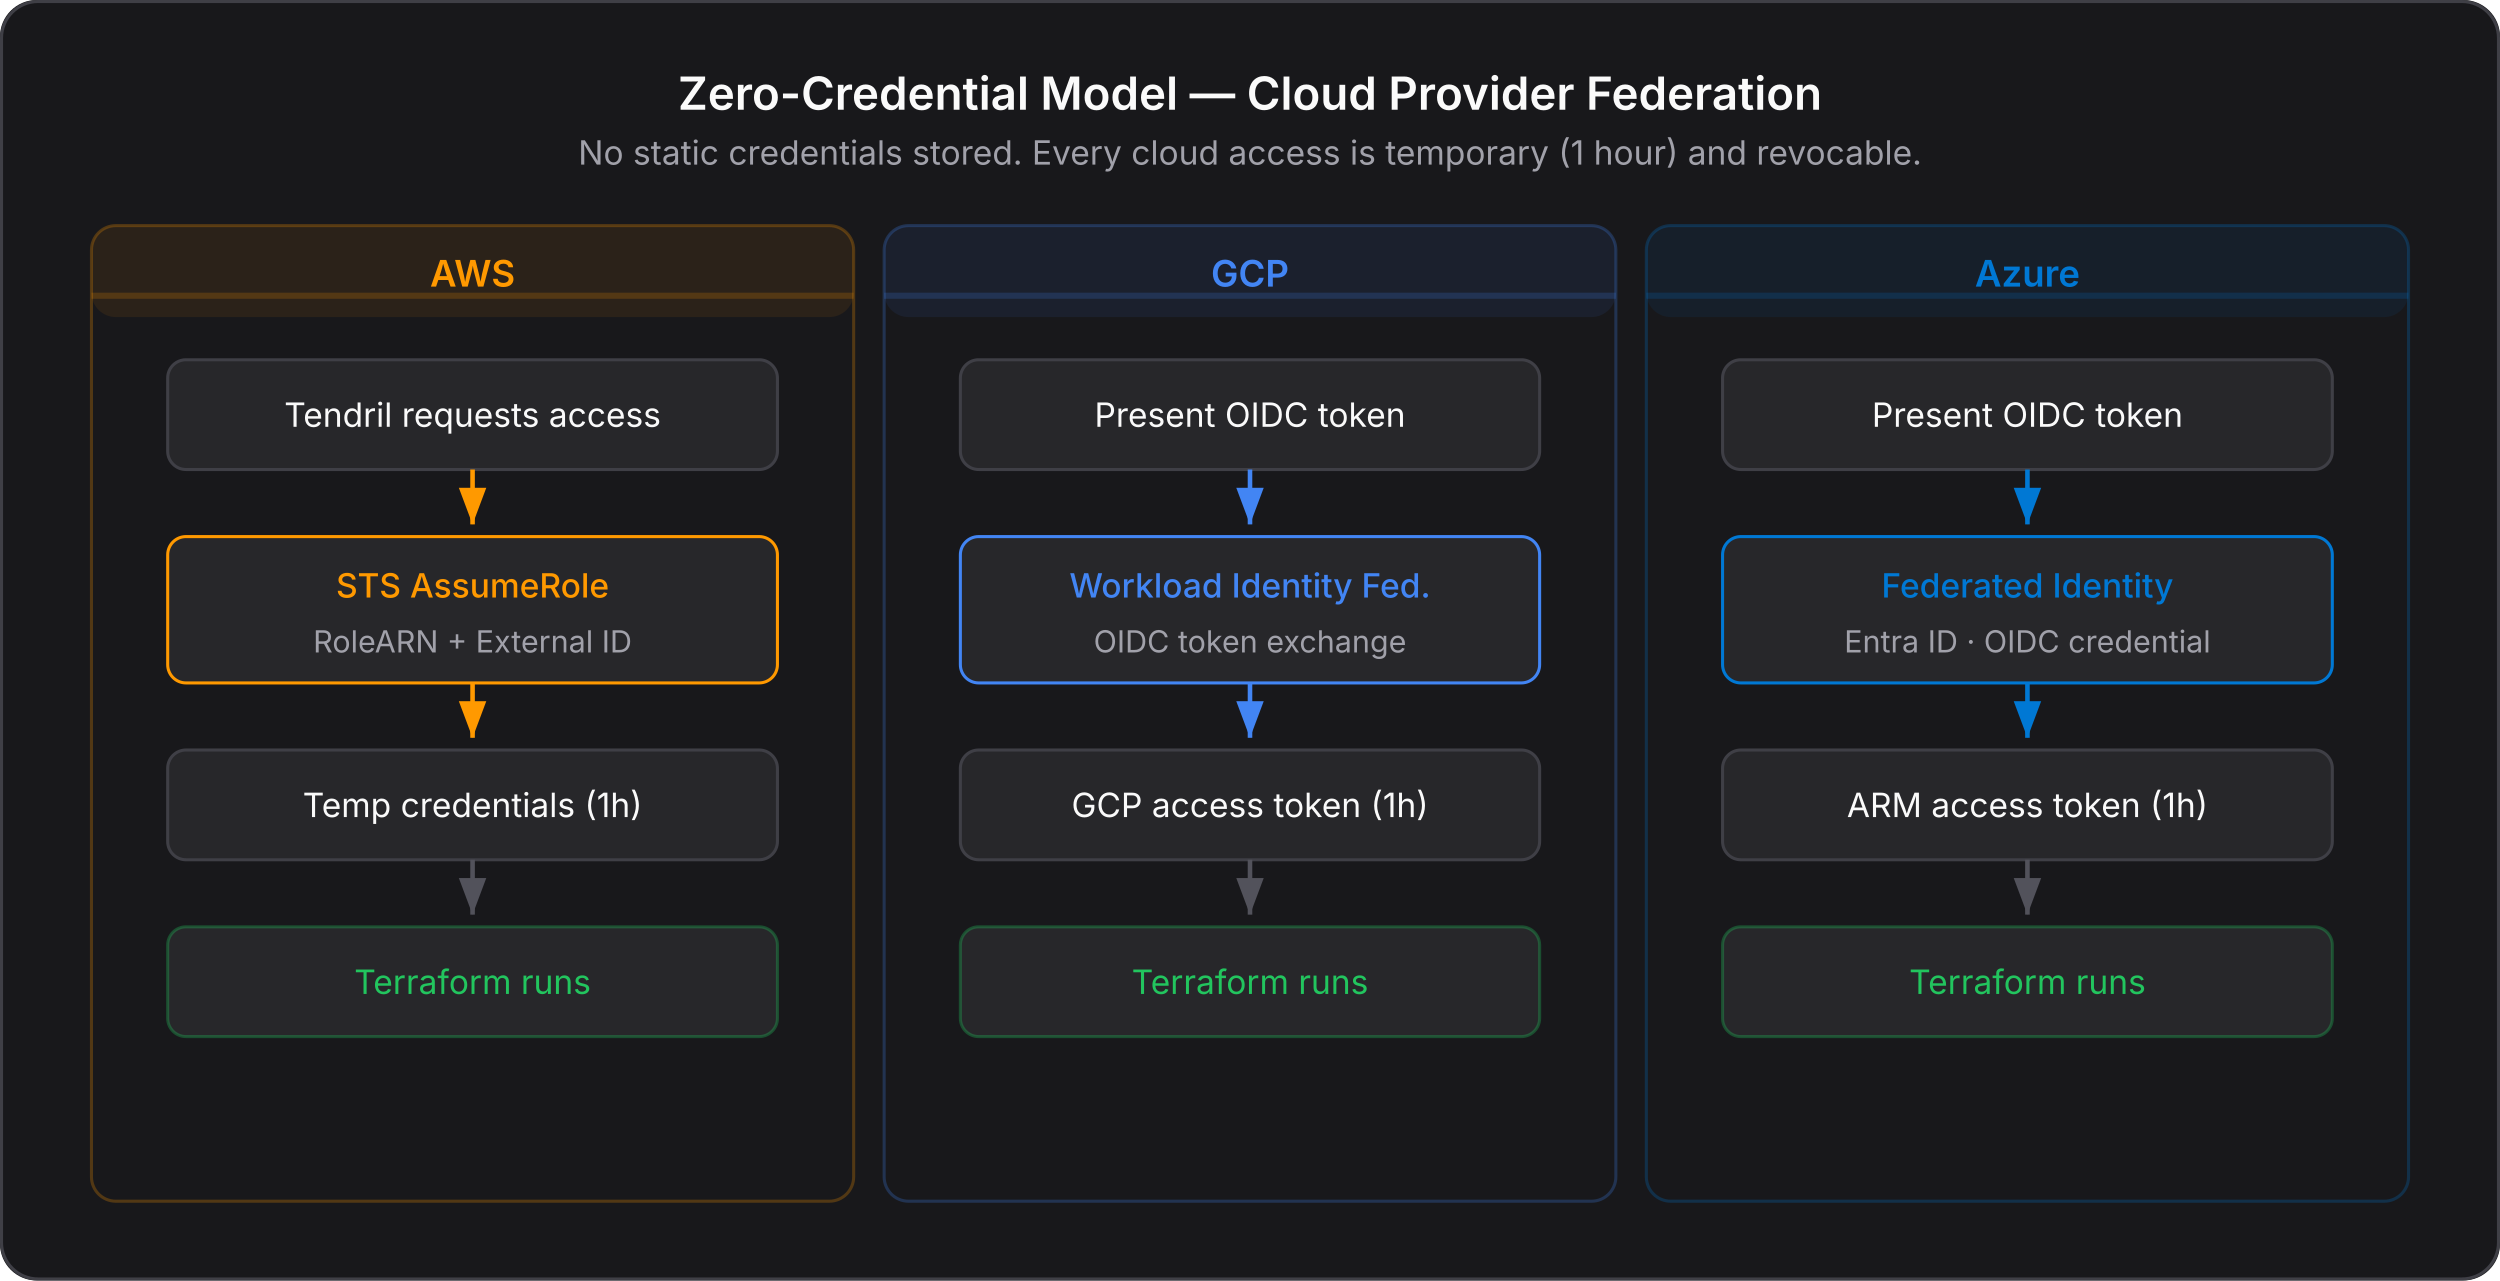
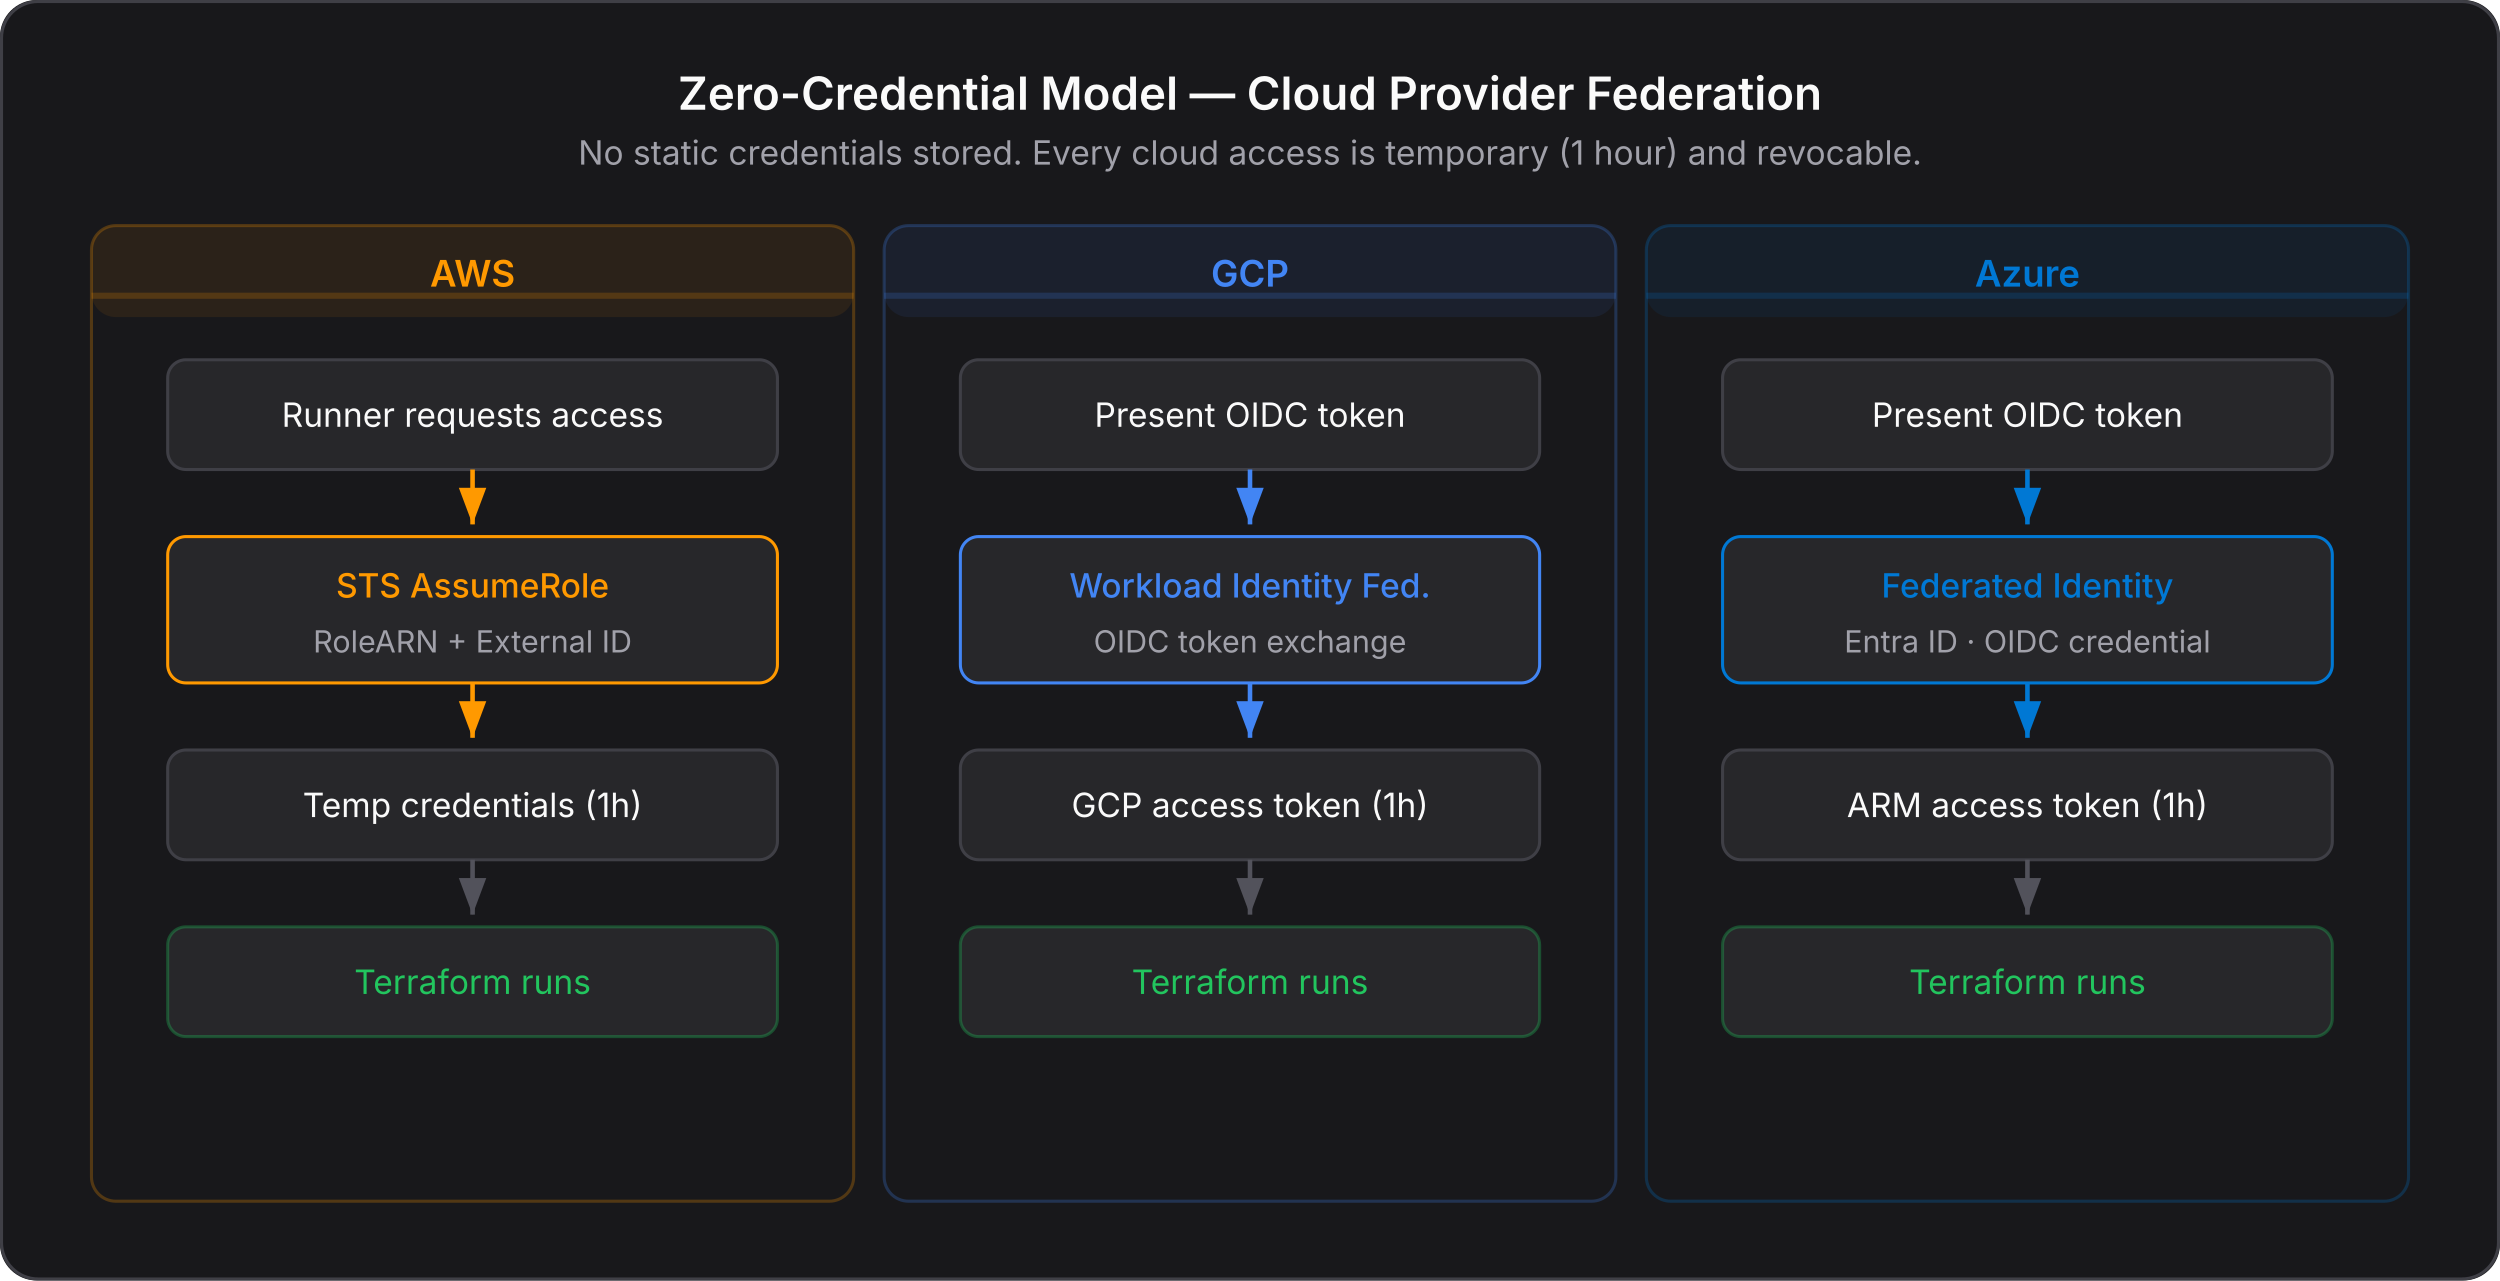
<svg xmlns="http://www.w3.org/2000/svg" viewBox="0 0 820 420" width="100%" fill="none">
  <defs>
    <marker id="arrow" markerWidth="8" markerHeight="6" refX="8" refY="3" orient="auto">
      <path d="M0,0 L8,3 L0,6" fill="#52525B" />
    </marker>
    <marker id="arrow-aws" markerWidth="8" markerHeight="6" refX="8" refY="3" orient="auto">
      <path d="M0,0 L8,3 L0,6" fill="#FF9900" />
    </marker>
    <marker id="arrow-gcp" markerWidth="8" markerHeight="6" refX="8" refY="3" orient="auto">
      <path d="M0,0 L8,3 L0,6" fill="#4285F4" />
    </marker>
    <marker id="arrow-azure" markerWidth="8" markerHeight="6" refX="8" refY="3" orient="auto">
      <path d="M0,0 L8,3 L0,6" fill="#0078D4" />
    </marker>
  </defs>
  <rect width="820" height="420" rx="12" fill="#18181B" />
  <rect x="0.5" y="0.5" width="819" height="419" rx="12" fill="none" stroke="#3F3F46" />
  <text x="410" y="36" text-anchor="middle" font-family="Inter, system-ui, sans-serif" font-size="15" font-weight="600" fill="#FAFAFA">Zero-Credential Model — Cloud Provider Federation</text>
  <text x="410" y="54" text-anchor="middle" font-family="Inter, system-ui, sans-serif" font-size="11" fill="#A1A1AA">No static credentials stored. Every cloud access is temporary (1 hour) and revocable.</text>
  <rect x="30" y="74" width="250" height="320" rx="8" fill="none" stroke="#FF990040" />
  <rect x="30" y="74" width="250" height="30" rx="8" fill="#FF990015" />
  <rect x="30" y="96" width="250" height="2" fill="#FF990030" />
  <text x="155" y="94" text-anchor="middle" font-family="Inter, system-ui, sans-serif" font-size="12" font-weight="600" fill="#FF9900">AWS</text>
  <rect x="55" y="118" width="200" height="36" rx="6" fill="#27272A" stroke="#3F3F46" />
-   <text x="155" y="140" text-anchor="middle" font-family="Inter, system-ui, sans-serif" font-size="11" fill="#FAFAFA">Tendril requests access</text>
+   <text x="155" y="140" text-anchor="middle" font-family="Inter, system-ui, sans-serif" font-size="11" fill="#FAFAFA">Runner requests access</text>
  <line x1="155" y1="154" x2="155" y2="172" stroke="#FF9900" stroke-width="1.5" marker-end="url(#arrow-aws)" />
  <rect x="55" y="176" width="200" height="48" rx="6" fill="#27272A" stroke="#FF9900" />
  <text x="155" y="196" text-anchor="middle" font-family="Inter, system-ui, sans-serif" font-size="11" font-weight="500" fill="#FF9900">STS AssumeRole</text>
  <text x="155" y="214" text-anchor="middle" font-family="Inter, system-ui, sans-serif" font-size="10" fill="#A1A1AA">RoleARN + External ID</text>
  <line x1="155" y1="224" x2="155" y2="242" stroke="#FF9900" stroke-width="1.5" marker-end="url(#arrow-aws)" />
  <rect x="55" y="246" width="200" height="36" rx="6" fill="#27272A" stroke="#3F3F46" />
  <text x="155" y="268" text-anchor="middle" font-family="Inter, system-ui, sans-serif" font-size="11" fill="#FAFAFA">Temp credentials (1h)</text>
  <line x1="155" y1="282" x2="155" y2="300" stroke="#52525B" stroke-width="1.5" marker-end="url(#arrow)" />
  <rect x="55" y="304" width="200" height="36" rx="6" fill="#27272A" stroke="#22C55E50" />
  <text x="155" y="326" text-anchor="middle" font-family="Inter, system-ui, sans-serif" font-size="11" fill="#22C55E">Terraform runs</text>
  <rect x="290" y="74" width="240" height="320" rx="8" fill="none" stroke="#4285F440" />
  <rect x="290" y="74" width="240" height="30" rx="8" fill="#4285F415" />
  <rect x="290" y="96" width="240" height="2" fill="#4285F430" />
  <text x="410" y="94" text-anchor="middle" font-family="Inter, system-ui, sans-serif" font-size="12" font-weight="600" fill="#4285F4">GCP</text>
  <rect x="315" y="118" width="190" height="36" rx="6" fill="#27272A" stroke="#3F3F46" />
  <text x="410" y="140" text-anchor="middle" font-family="Inter, system-ui, sans-serif" font-size="11" fill="#FAFAFA">Present OIDC token</text>
  <line x1="410" y1="154" x2="410" y2="172" stroke="#4285F4" stroke-width="1.5" marker-end="url(#arrow-gcp)" />
  <rect x="315" y="176" width="190" height="48" rx="6" fill="#27272A" stroke="#4285F4" />
  <text x="410" y="196" text-anchor="middle" font-family="Inter, system-ui, sans-serif" font-size="11" font-weight="500" fill="#4285F4">Workload Identity Fed.</text>
  <text x="410" y="214" text-anchor="middle" font-family="Inter, system-ui, sans-serif" font-size="10" fill="#A1A1AA">OIDC token exchange</text>
  <line x1="410" y1="224" x2="410" y2="242" stroke="#4285F4" stroke-width="1.5" marker-end="url(#arrow-gcp)" />
  <rect x="315" y="246" width="190" height="36" rx="6" fill="#27272A" stroke="#3F3F46" />
  <text x="410" y="268" text-anchor="middle" font-family="Inter, system-ui, sans-serif" font-size="11" fill="#FAFAFA">GCP access token (1h)</text>
  <line x1="410" y1="282" x2="410" y2="300" stroke="#52525B" stroke-width="1.5" marker-end="url(#arrow)" />
  <rect x="315" y="304" width="190" height="36" rx="6" fill="#27272A" stroke="#22C55E50" />
  <text x="410" y="326" text-anchor="middle" font-family="Inter, system-ui, sans-serif" font-size="11" fill="#22C55E">Terraform runs</text>
  <rect x="540" y="74" width="250" height="320" rx="8" fill="none" stroke="#0078D440" />
  <rect x="540" y="74" width="250" height="30" rx="8" fill="#0078D415" />
  <rect x="540" y="96" width="250" height="2" fill="#0078D430" />
  <text x="665" y="94" text-anchor="middle" font-family="Inter, system-ui, sans-serif" font-size="12" font-weight="600" fill="#0078D4">Azure</text>
  <rect x="565" y="118" width="200" height="36" rx="6" fill="#27272A" stroke="#3F3F46" />
  <text x="665" y="140" text-anchor="middle" font-family="Inter, system-ui, sans-serif" font-size="11" fill="#FAFAFA">Present OIDC token</text>
  <line x1="665" y1="154" x2="665" y2="172" stroke="#0078D4" stroke-width="1.5" marker-end="url(#arrow-azure)" />
  <rect x="565" y="176" width="200" height="48" rx="6" fill="#27272A" stroke="#0078D4" />
  <text x="665" y="196" text-anchor="middle" font-family="Inter, system-ui, sans-serif" font-size="11" font-weight="500" fill="#0078D4">Federated Identity</text>
  <text x="665" y="214" text-anchor="middle" font-family="Inter, system-ui, sans-serif" font-size="10" fill="#A1A1AA">Entra ID · OIDC credential</text>
  <line x1="665" y1="224" x2="665" y2="242" stroke="#0078D4" stroke-width="1.5" marker-end="url(#arrow-azure)" />
  <rect x="565" y="246" width="200" height="36" rx="6" fill="#27272A" stroke="#3F3F46" />
  <text x="665" y="268" text-anchor="middle" font-family="Inter, system-ui, sans-serif" font-size="11" fill="#FAFAFA">ARM access token (1h)</text>
  <line x1="665" y1="282" x2="665" y2="300" stroke="#52525B" stroke-width="1.5" marker-end="url(#arrow)" />
  <rect x="565" y="304" width="200" height="36" rx="6" fill="#27272A" stroke="#22C55E50" />
  <text x="665" y="326" text-anchor="middle" font-family="Inter, system-ui, sans-serif" font-size="11" fill="#22C55E">Terraform runs</text>
</svg>
